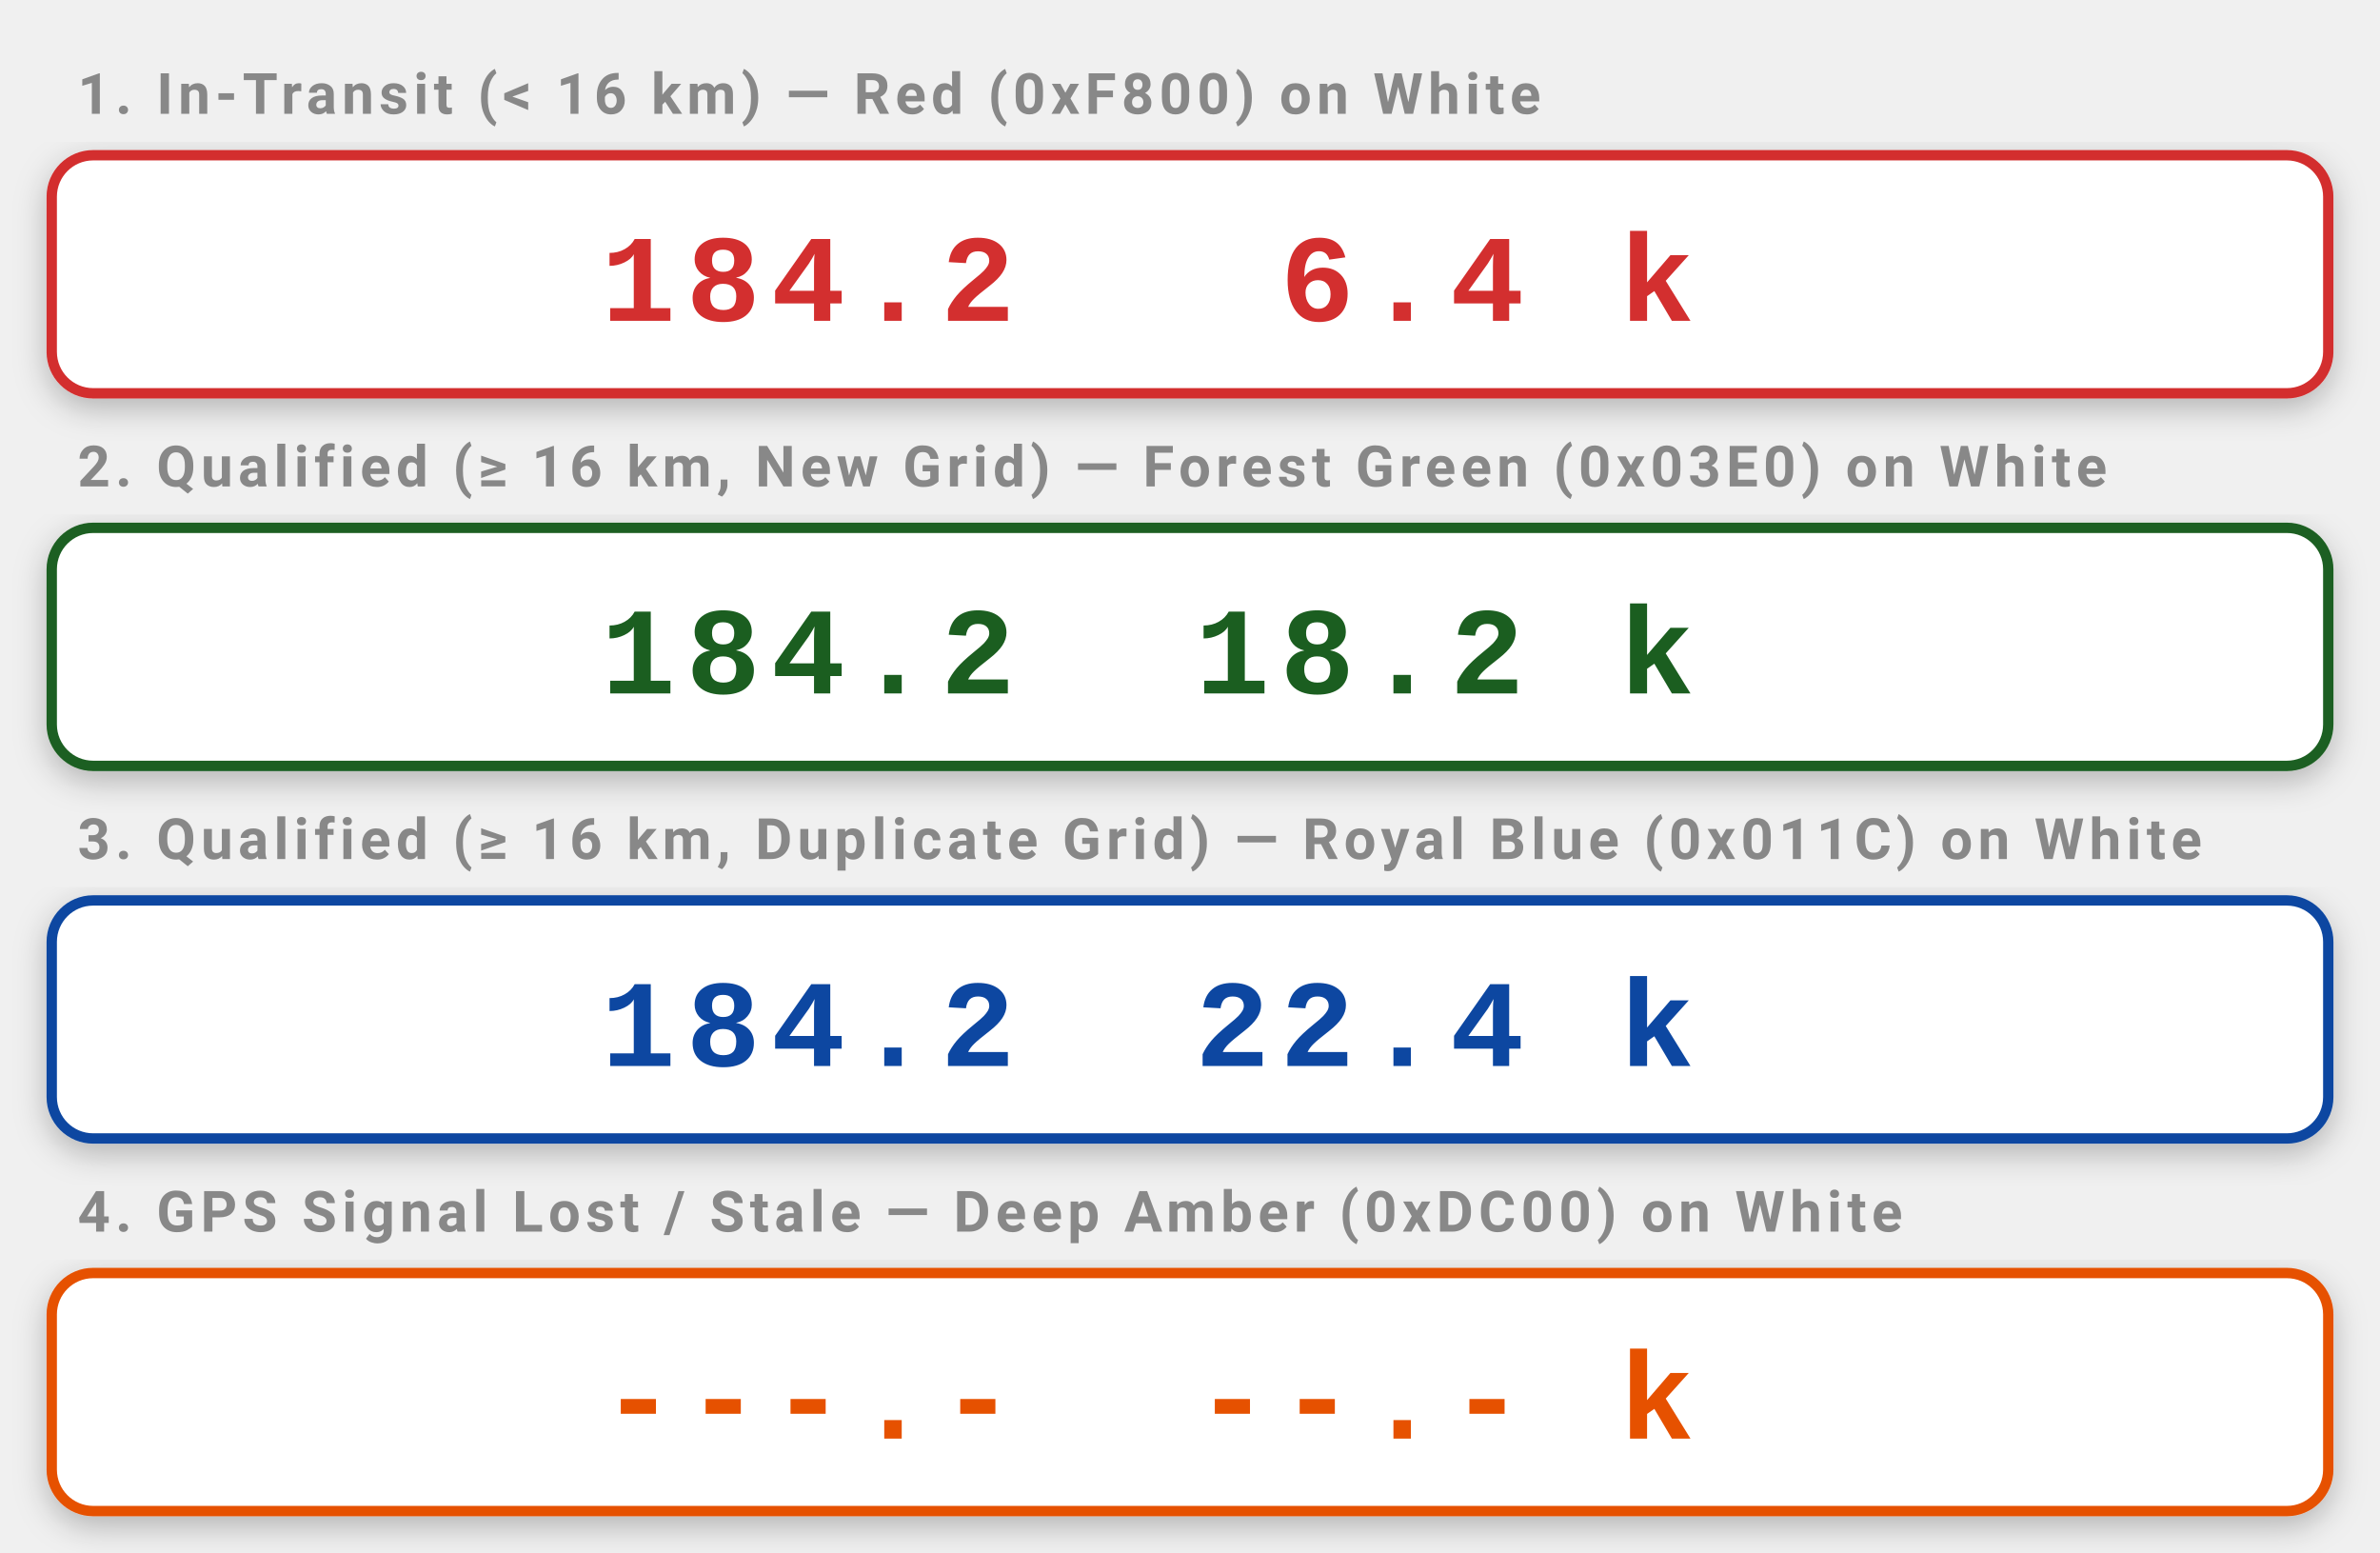
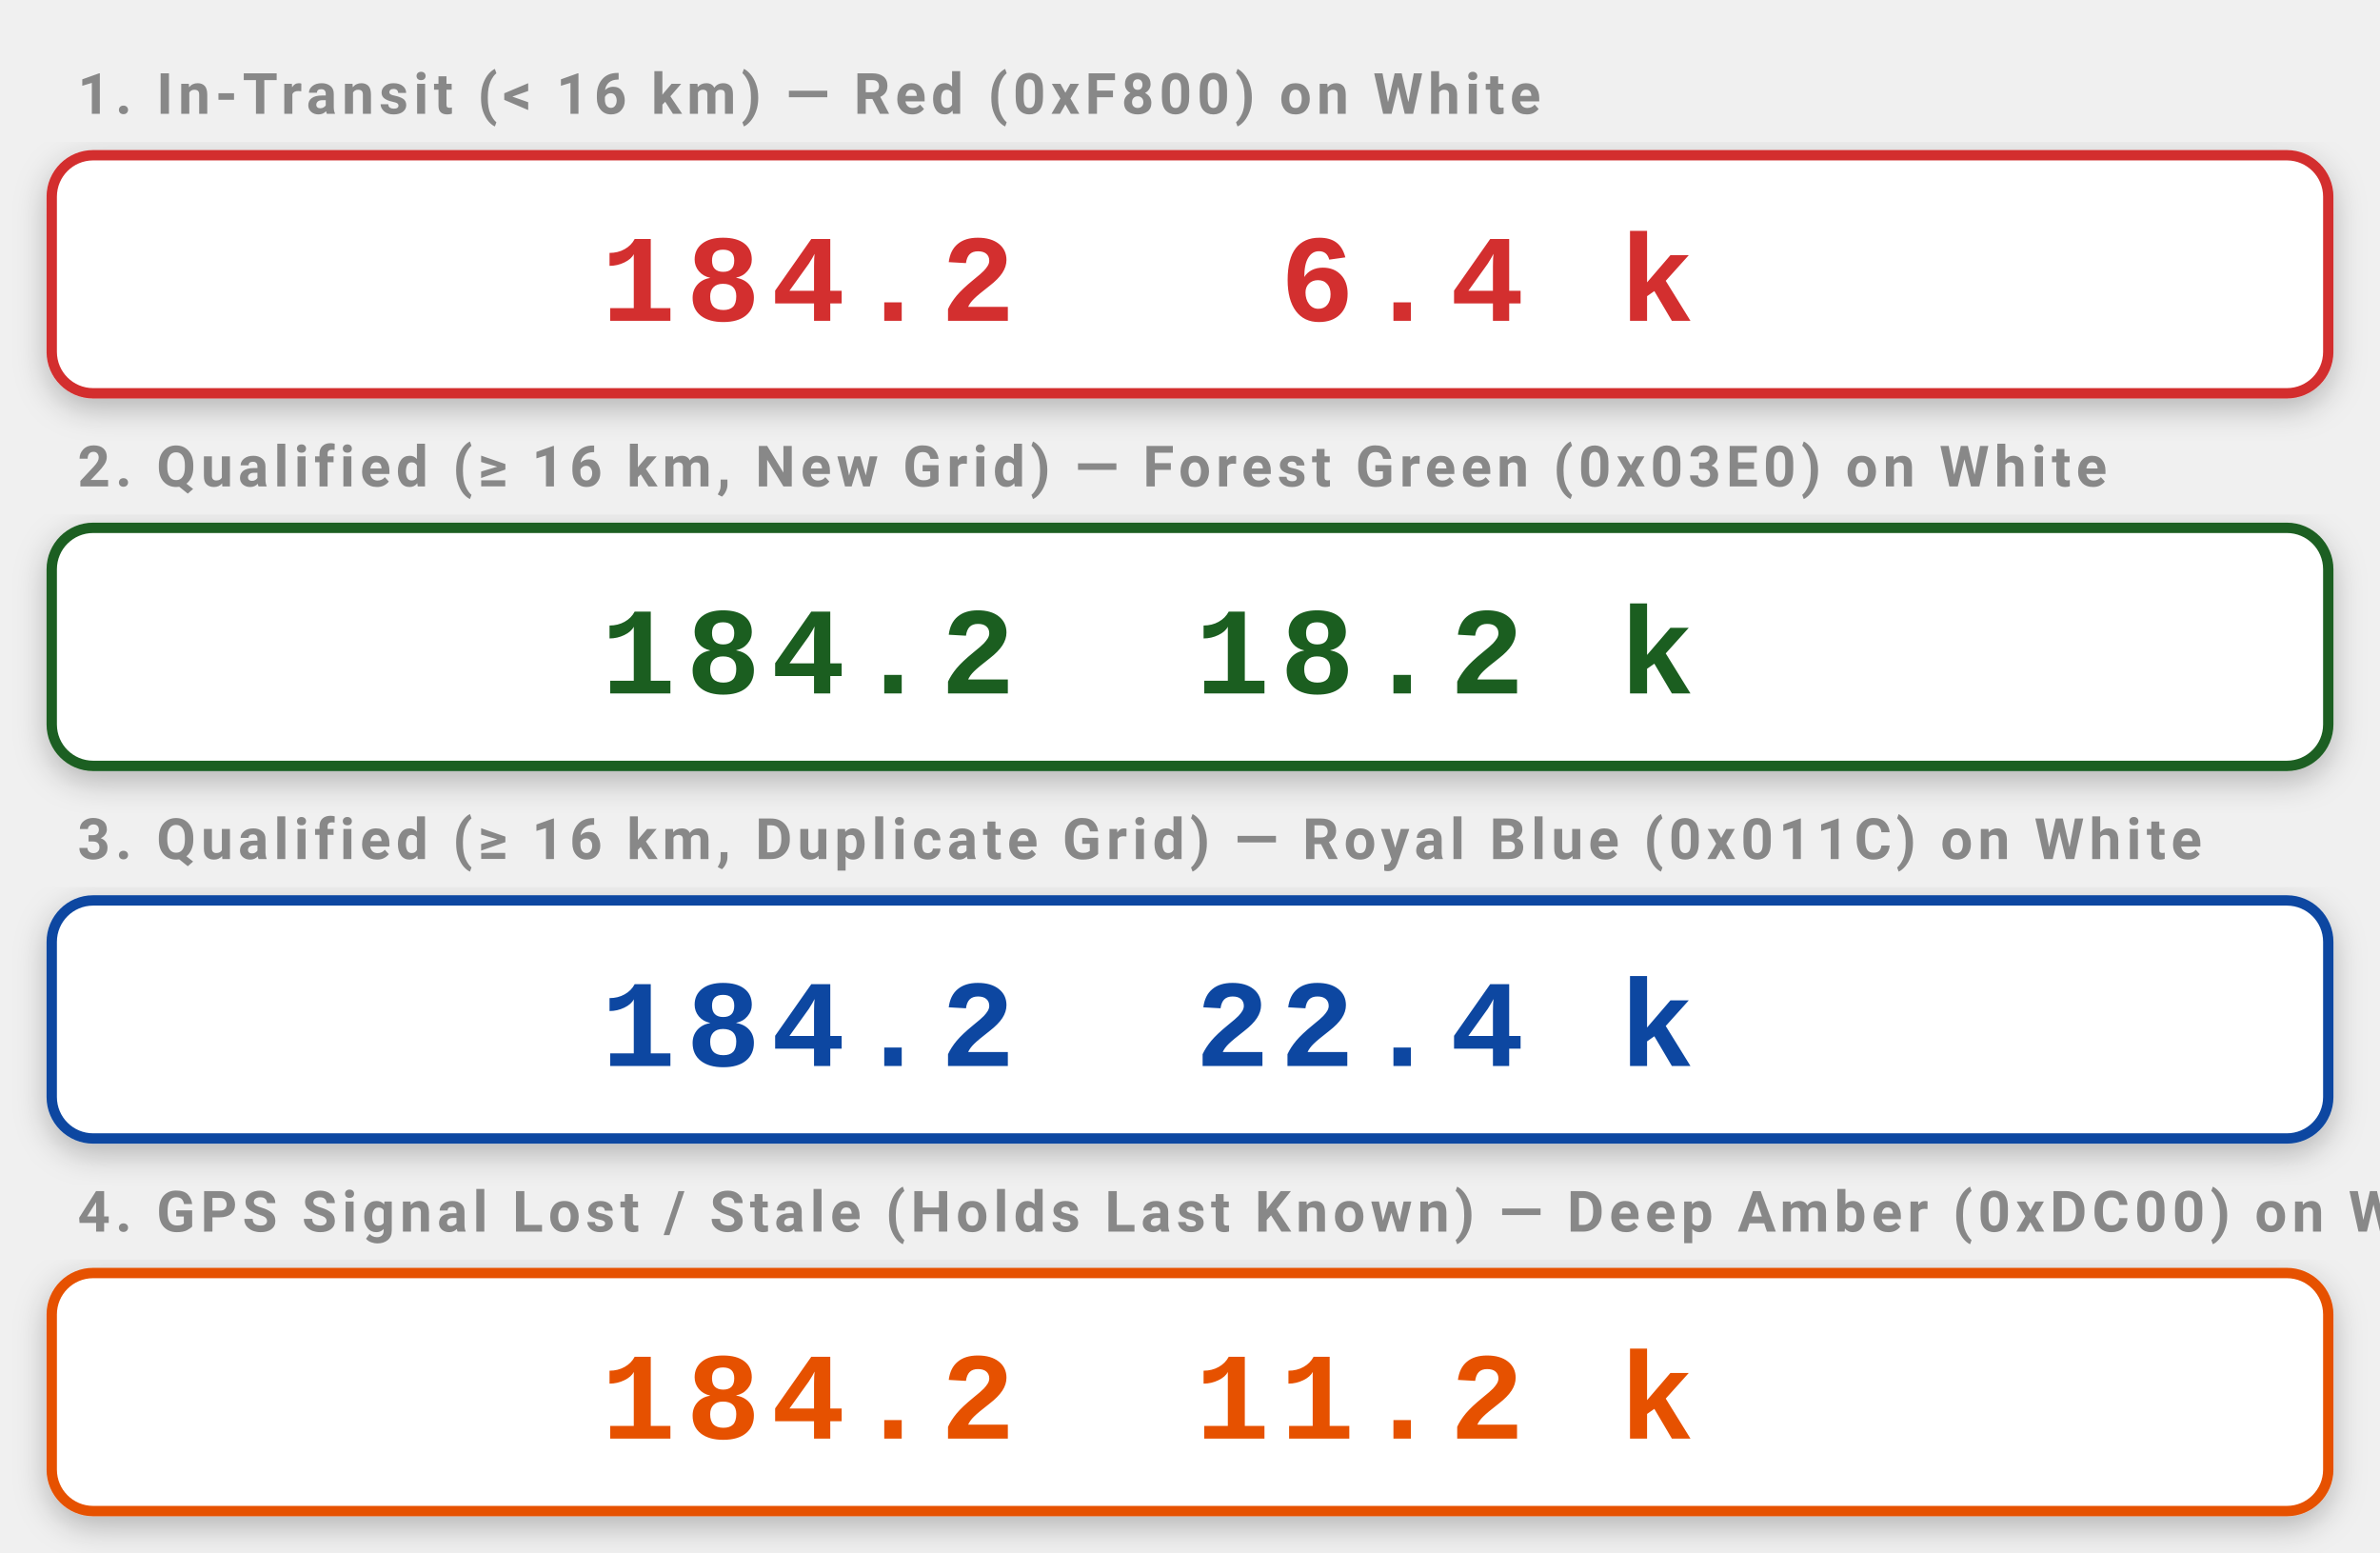
<svg xmlns="http://www.w3.org/2000/svg" viewBox="0 0 460 300" width="100%" height="auto">
  <defs>
    <style>
      .label { font-family: -apple-system, BlinkMacSystemFont, "Segoe UI", Roboto, Helvetica, Arial, sans-serif; font-size: 11px; font-weight: 600; text-transform: uppercase; letter-spacing: 1px; }
      .row-text { font-family: ui-monospace, SFMono-Regular, Menlo, Monaco, Consolas, "Liberation Mono", "Courier New", monospace; font-size: 24px; font-weight: 800; letter-spacing: 2px; }
    </style>
    <filter id="shadow" x="-5%" y="-10%" width="110%" height="130%">
      <feDropShadow dx="0" dy="2" stdDeviation="3" flood-opacity="0.25" />
    </filter>
  </defs>
  <g transform="translate(10, 10)">
    <text x="5" y="12" fill="#888888" class="label">1. In-Transit (&lt; 16 km) — Red (0xF800) on White</text>
    <rect x="0" y="20" width="440" height="46" rx="8" fill="#FFFFFF" stroke="#D32F2F" stroke-width="2" filter="url(#shadow)" />
    <text x="220" y="52" fill="#D32F2F" text-anchor="middle" class="row-text" xml:space="preserve"> 184.2   6.4 k  </text>
  </g>
  <g transform="translate(10, 82)">
    <text x="5" y="12" fill="#888888" class="label">2. Qualified (≥ 16 km, New Grid) — Forest Green (0x03E0) on White</text>
    <rect x="0" y="20" width="440" height="46" rx="8" fill="#FFFFFF" stroke="#1B5E20" stroke-width="2" filter="url(#shadow)" />
    <text x="220" y="52" fill="#1B5E20" text-anchor="middle" class="row-text" xml:space="preserve"> 184.2  18.2 k  </text>
  </g>
  <g transform="translate(10, 154)">
    <text x="5" y="12" fill="#888888" class="label">3. Qualified (≥ 16 km, Duplicate Grid) — Royal Blue (0x011C) on White</text>
    <rect x="0" y="20" width="440" height="46" rx="8" fill="#FFFFFF" stroke="#0D47A1" stroke-width="2" filter="url(#shadow)" />
    <text x="220" y="52" fill="#0D47A1" text-anchor="middle" class="row-text" xml:space="preserve"> 184.2  22.4 k  </text>
  </g>
  <g transform="translate(10, 226)">
-     <text x="5" y="12" fill="#888888" class="label">4. GPS Signal Lost / Stale — Deep Amber (0xDC00) on White</text>
+     <text x="5" y="12" fill="#888888" class="label">4. GPS Signal Lost / Stale (Holds Last Known) — Deep Amber (0xDC00) on White</text>
    <rect x="0" y="20" width="440" height="46" rx="8" fill="#FFFFFF" stroke="#E65100" stroke-width="2" filter="url(#shadow)" />
-     <text x="220" y="52" fill="#E65100" text-anchor="middle" class="row-text" xml:space="preserve"> ---.-  --.- k  </text>
+     <text x="220" y="52" fill="#E65100" text-anchor="middle" class="row-text" xml:space="preserve"> 184.2  11.2 k  </text>
  </g>
</svg>
